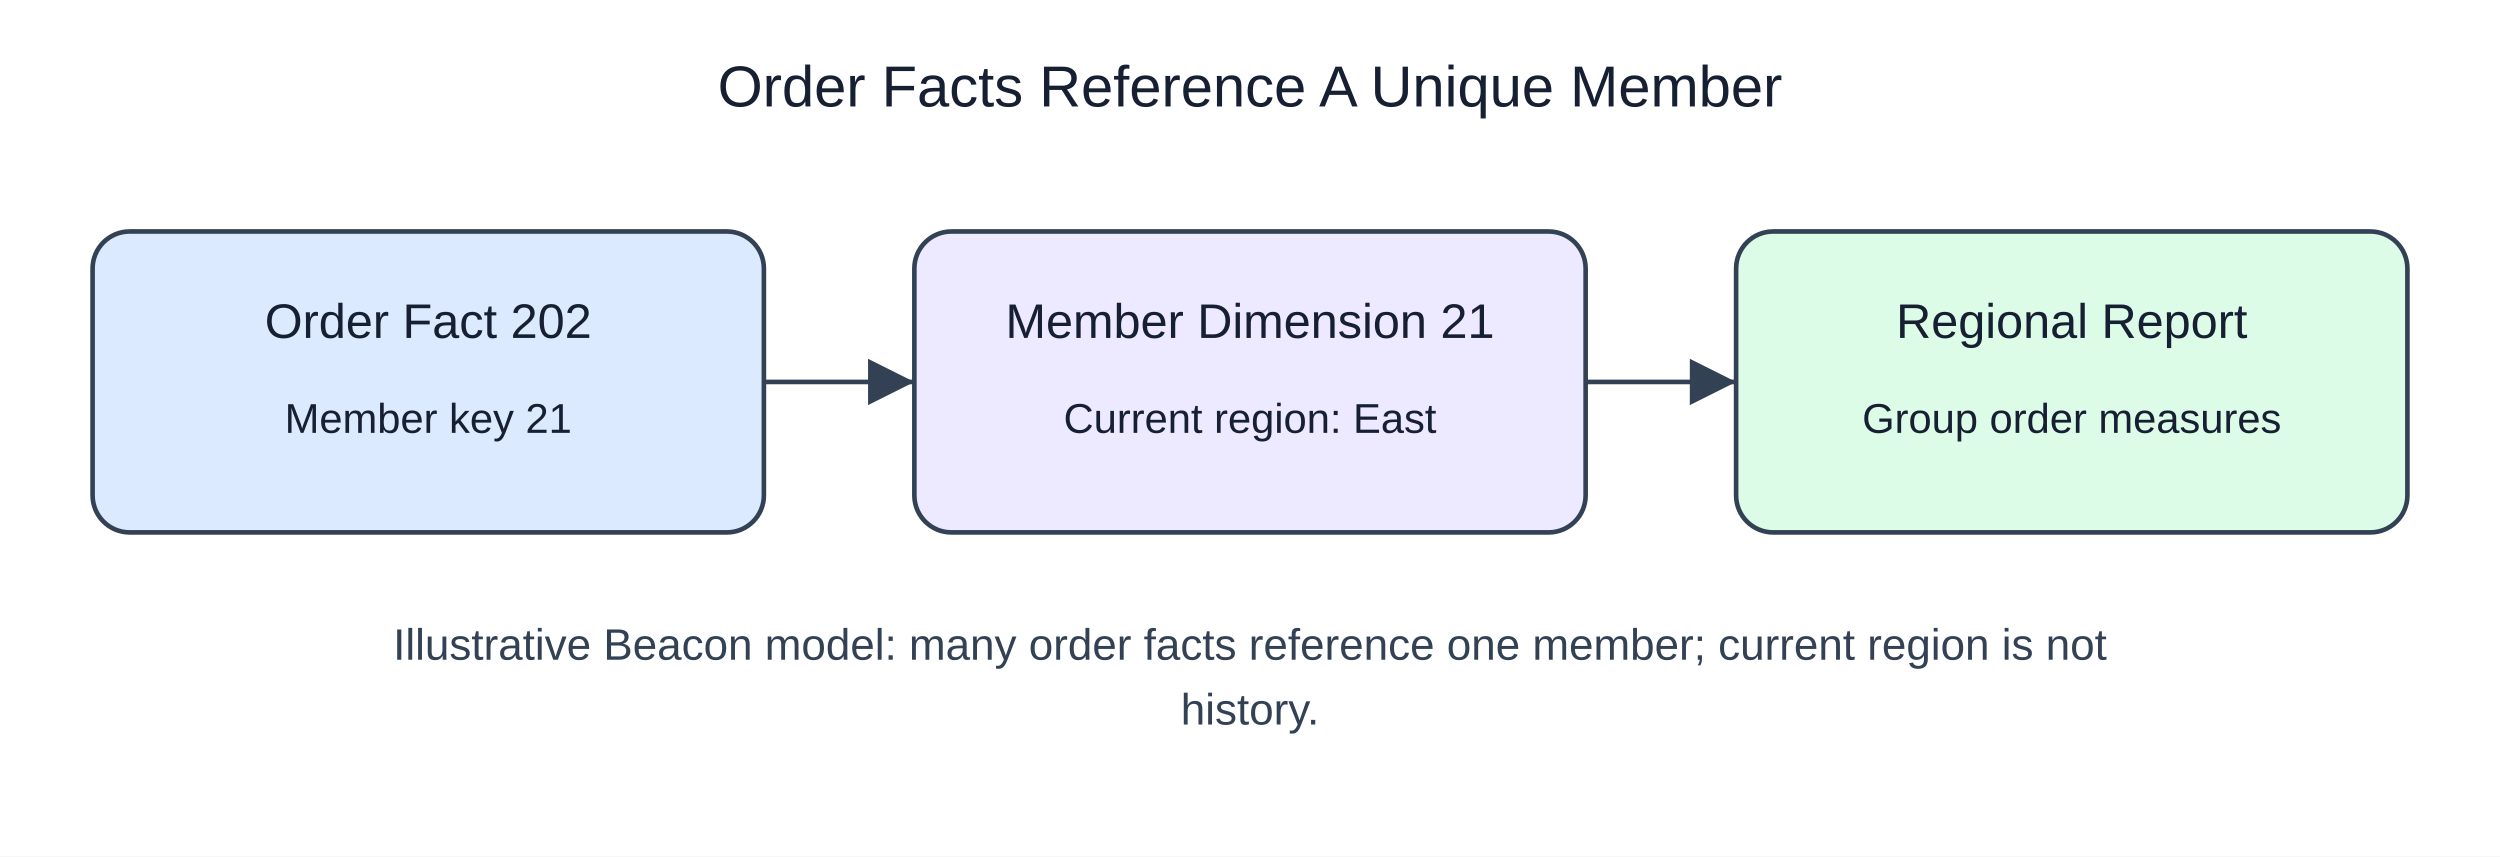
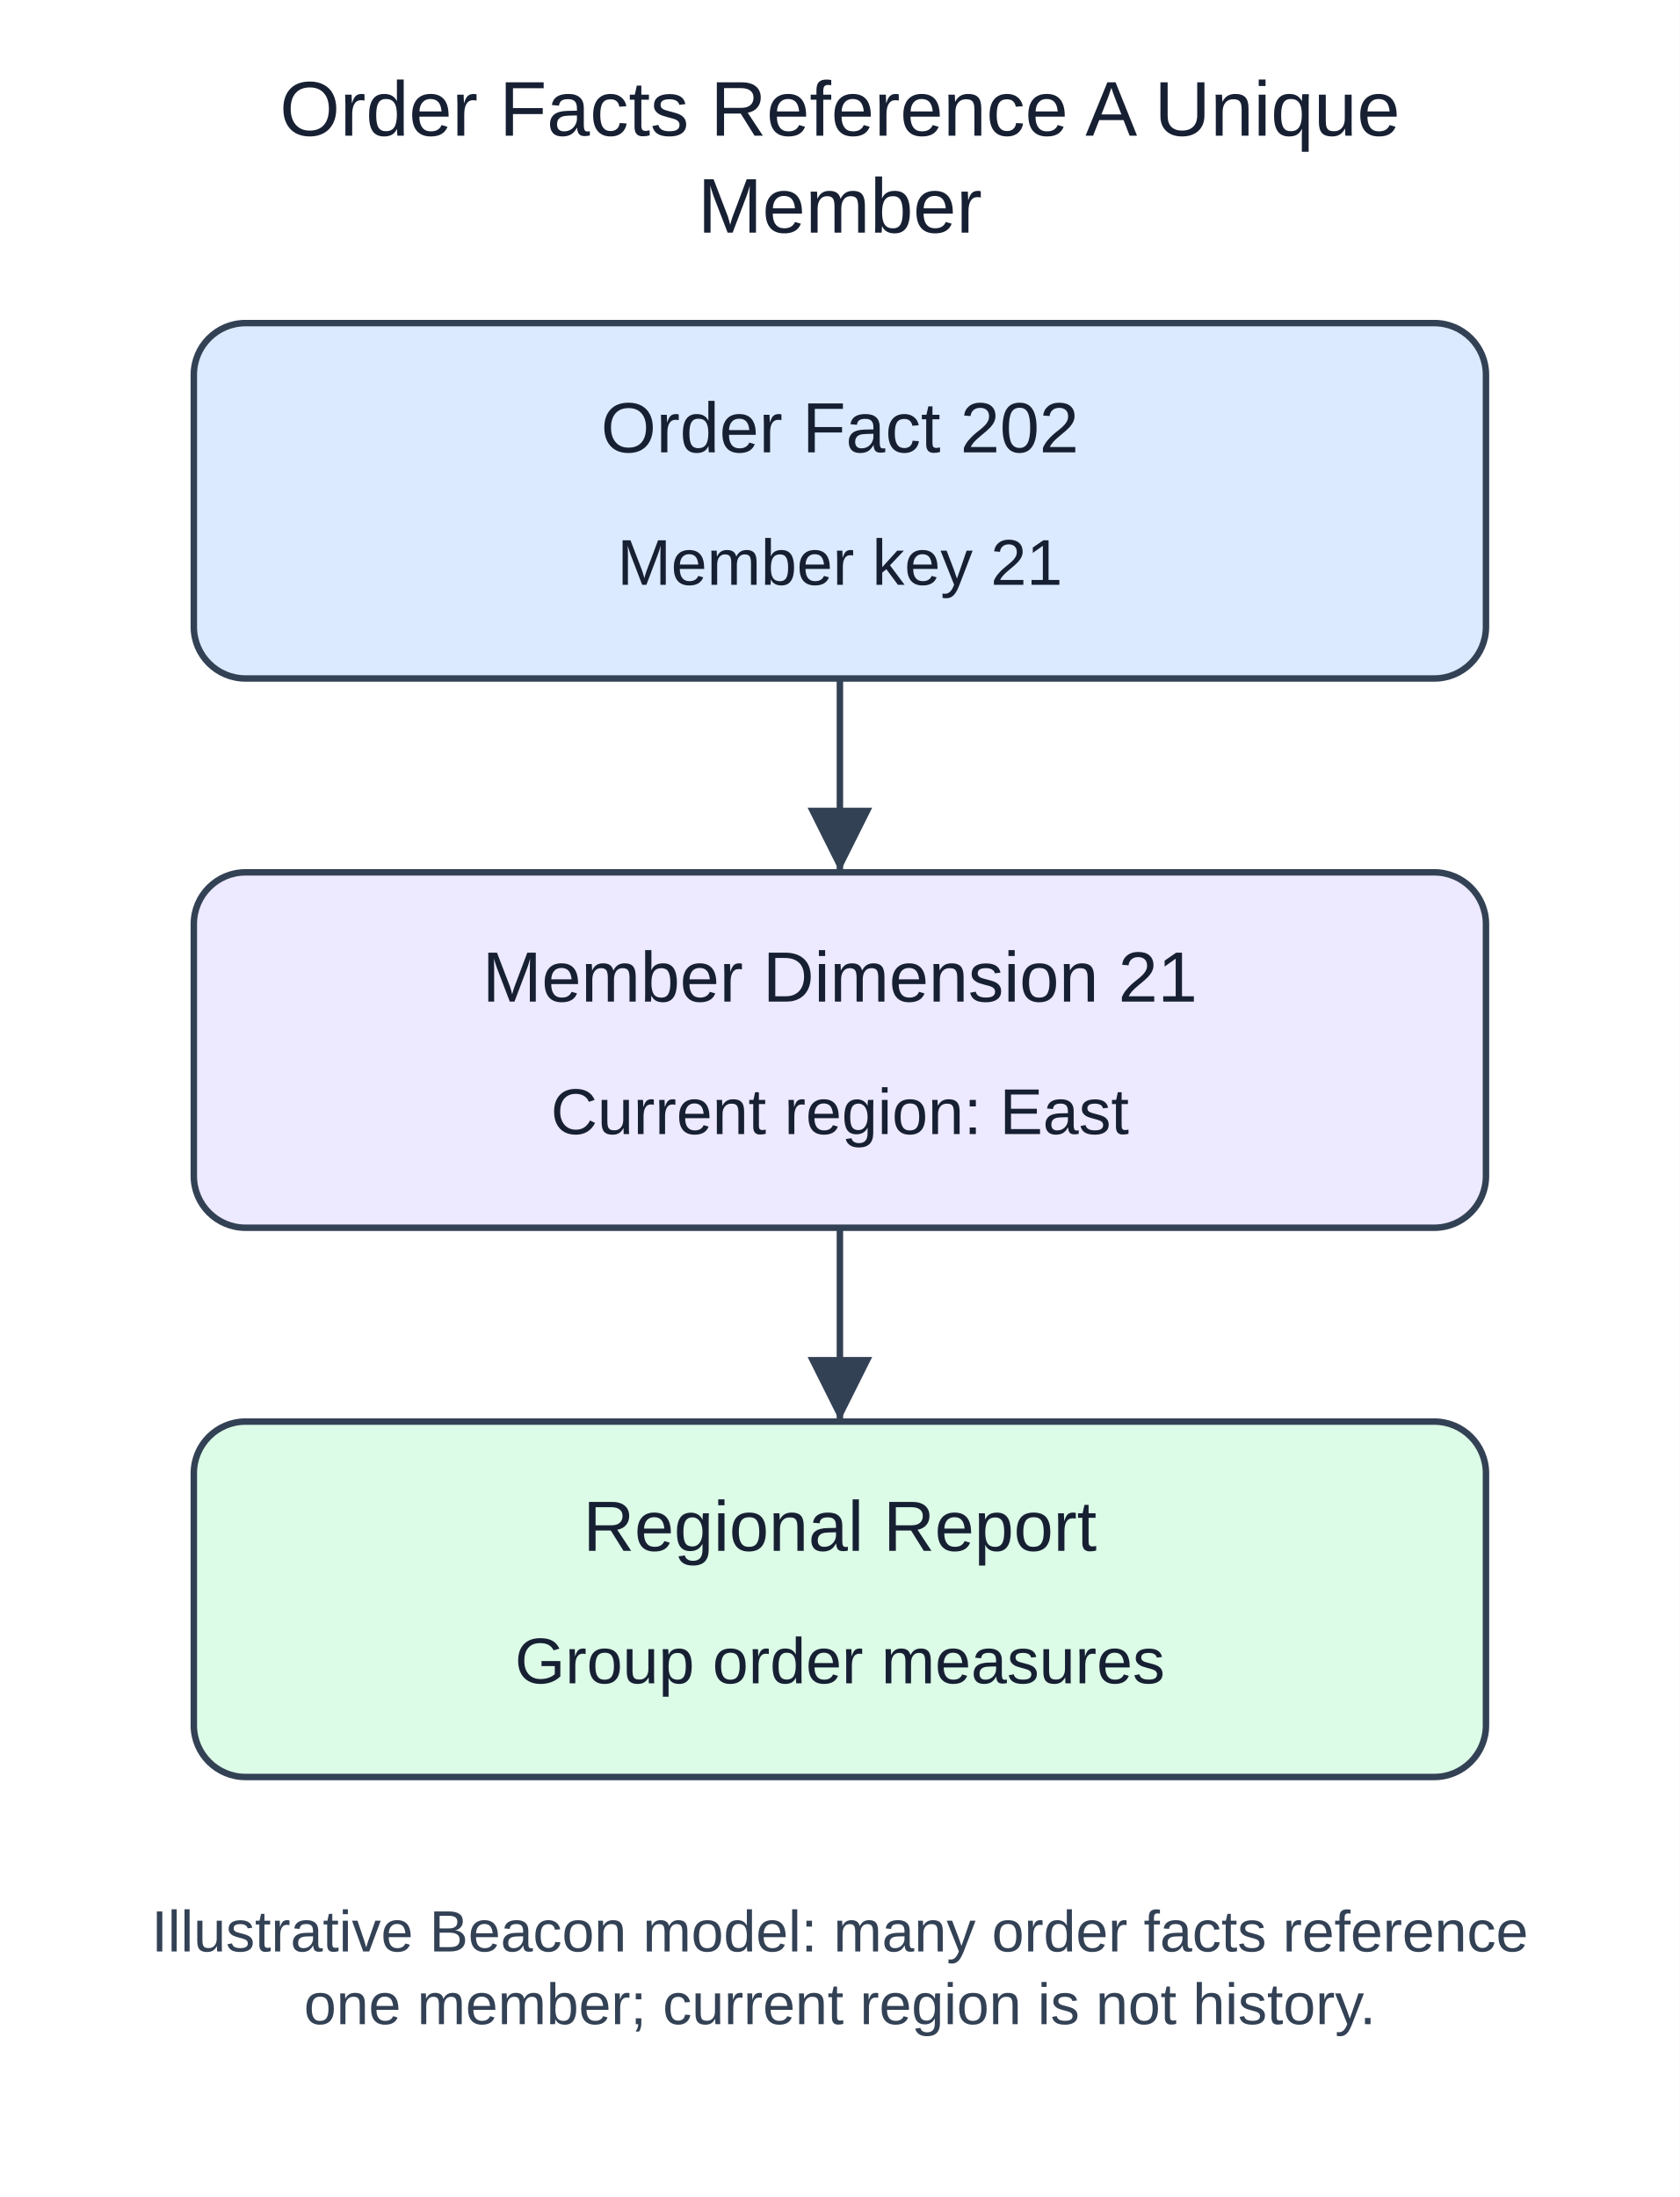
- <svg xmlns="http://www.w3.org/2000/svg" width="1080" height="370" viewBox="0 0 1080 370" role="img" aria-labelledby="title desc">
-   <rect width="1080" height="370" fill="#ffffff" />
+ <svg xmlns="http://www.w3.org/2000/svg" width="520" height="680" viewBox="0 0 520 680" role="img" aria-labelledby="title desc">
+   <rect width="520" height="680" fill="#ffffff" />
  <defs>
    <marker id="arrow" markerWidth="10" markerHeight="10" refX="10" refY="5" orient="auto">
      <path d="M0,0 L10,5 L0,10 Z" fill="#334155" />
    </marker>
  </defs>
-   <text x="540" y="46" text-anchor="middle" font-family="Arial, sans-serif" font-size="25" fill="#172033">Order Facts Reference A Unique Member</text>
-   <rect x="40" y="100" width="290" height="130" rx="16" fill="#dbeafe" stroke="#334155" stroke-width="2" />
-   <text x="185" y="146" text-anchor="middle" font-family="Arial, sans-serif" font-size="21" fill="#172033">Order Fact 202</text>
-   <text x="185" y="187" text-anchor="middle" font-family="Arial, sans-serif" font-size="18" fill="#172033">Member key 21</text>
-   <path d="M330,165 H395" fill="none" stroke="#334155" stroke-width="2" marker-end="url(#arrow)" />
-   <rect x="395" y="100" width="290" height="130" rx="16" fill="#ede9fe" stroke="#334155" stroke-width="2" />
-   <text x="540" y="146" text-anchor="middle" font-family="Arial, sans-serif" font-size="21" fill="#172033">Member Dimension 21</text>
-   <text x="540" y="187" text-anchor="middle" font-family="Arial, sans-serif" font-size="18" fill="#172033">Current region: East</text>
-   <path d="M685,165 H750" fill="none" stroke="#334155" stroke-width="2" marker-end="url(#arrow)" />
-   <rect x="750" y="100" width="290" height="130" rx="16" fill="#dcfce7" stroke="#334155" stroke-width="2" />
-   <text x="895" y="146" text-anchor="middle" font-family="Arial, sans-serif" font-size="21" fill="#172033">Regional Report</text>
-   <text x="895" y="187" text-anchor="middle" font-family="Arial, sans-serif" font-size="18" fill="#172033">Group order measures</text>
-   <text x="540" y="285" text-anchor="middle" font-family="Arial, sans-serif" font-size="19" fill="#334155">Illustrative Beacon model: many order facts reference one member; current region is not</text>
-   <text x="540" y="313" text-anchor="middle" font-family="Arial, sans-serif" font-size="19" fill="#334155">history.</text>
+   <text x="260" y="42" text-anchor="middle" font-family="Arial, sans-serif" font-size="24" fill="#172033">Order Facts Reference A Unique</text>
+   <text x="260" y="72" text-anchor="middle" font-family="Arial, sans-serif" font-size="24" fill="#172033">Member</text>
+   <rect x="60" y="100" width="400" height="110" rx="16" fill="#dbeafe" stroke="#334155" stroke-width="2" />
+   <text x="260" y="140" text-anchor="middle" font-family="Arial, sans-serif" font-size="22" fill="#172033">Order Fact 202</text>
+   <text x="260" y="181" text-anchor="middle" font-family="Arial, sans-serif" font-size="20" fill="#172033">Member key 21</text>
+   <path d="M260,210 V270" fill="none" stroke="#334155" stroke-width="2" marker-end="url(#arrow)" />
+   <rect x="60" y="270" width="400" height="110" rx="16" fill="#ede9fe" stroke="#334155" stroke-width="2" />
+   <text x="260" y="310" text-anchor="middle" font-family="Arial, sans-serif" font-size="22" fill="#172033">Member Dimension 21</text>
+   <text x="260" y="351" text-anchor="middle" font-family="Arial, sans-serif" font-size="20" fill="#172033">Current region: East</text>
+   <path d="M260,380 V440" fill="none" stroke="#334155" stroke-width="2" marker-end="url(#arrow)" />
+   <rect x="60" y="440" width="400" height="110" rx="16" fill="#dcfce7" stroke="#334155" stroke-width="2" />
+   <text x="260" y="480" text-anchor="middle" font-family="Arial, sans-serif" font-size="22" fill="#172033">Regional Report</text>
+   <text x="260" y="521" text-anchor="middle" font-family="Arial, sans-serif" font-size="20" fill="#172033">Group order measures</text>
+   <text x="260" y="604" text-anchor="middle" font-family="Arial, sans-serif" font-size="18" fill="#334155">Illustrative Beacon model: many order facts reference</text>
+   <text x="260" y="626.5" text-anchor="middle" font-family="Arial, sans-serif" font-size="18" fill="#334155">one member; current region is not history.</text>
</svg>
